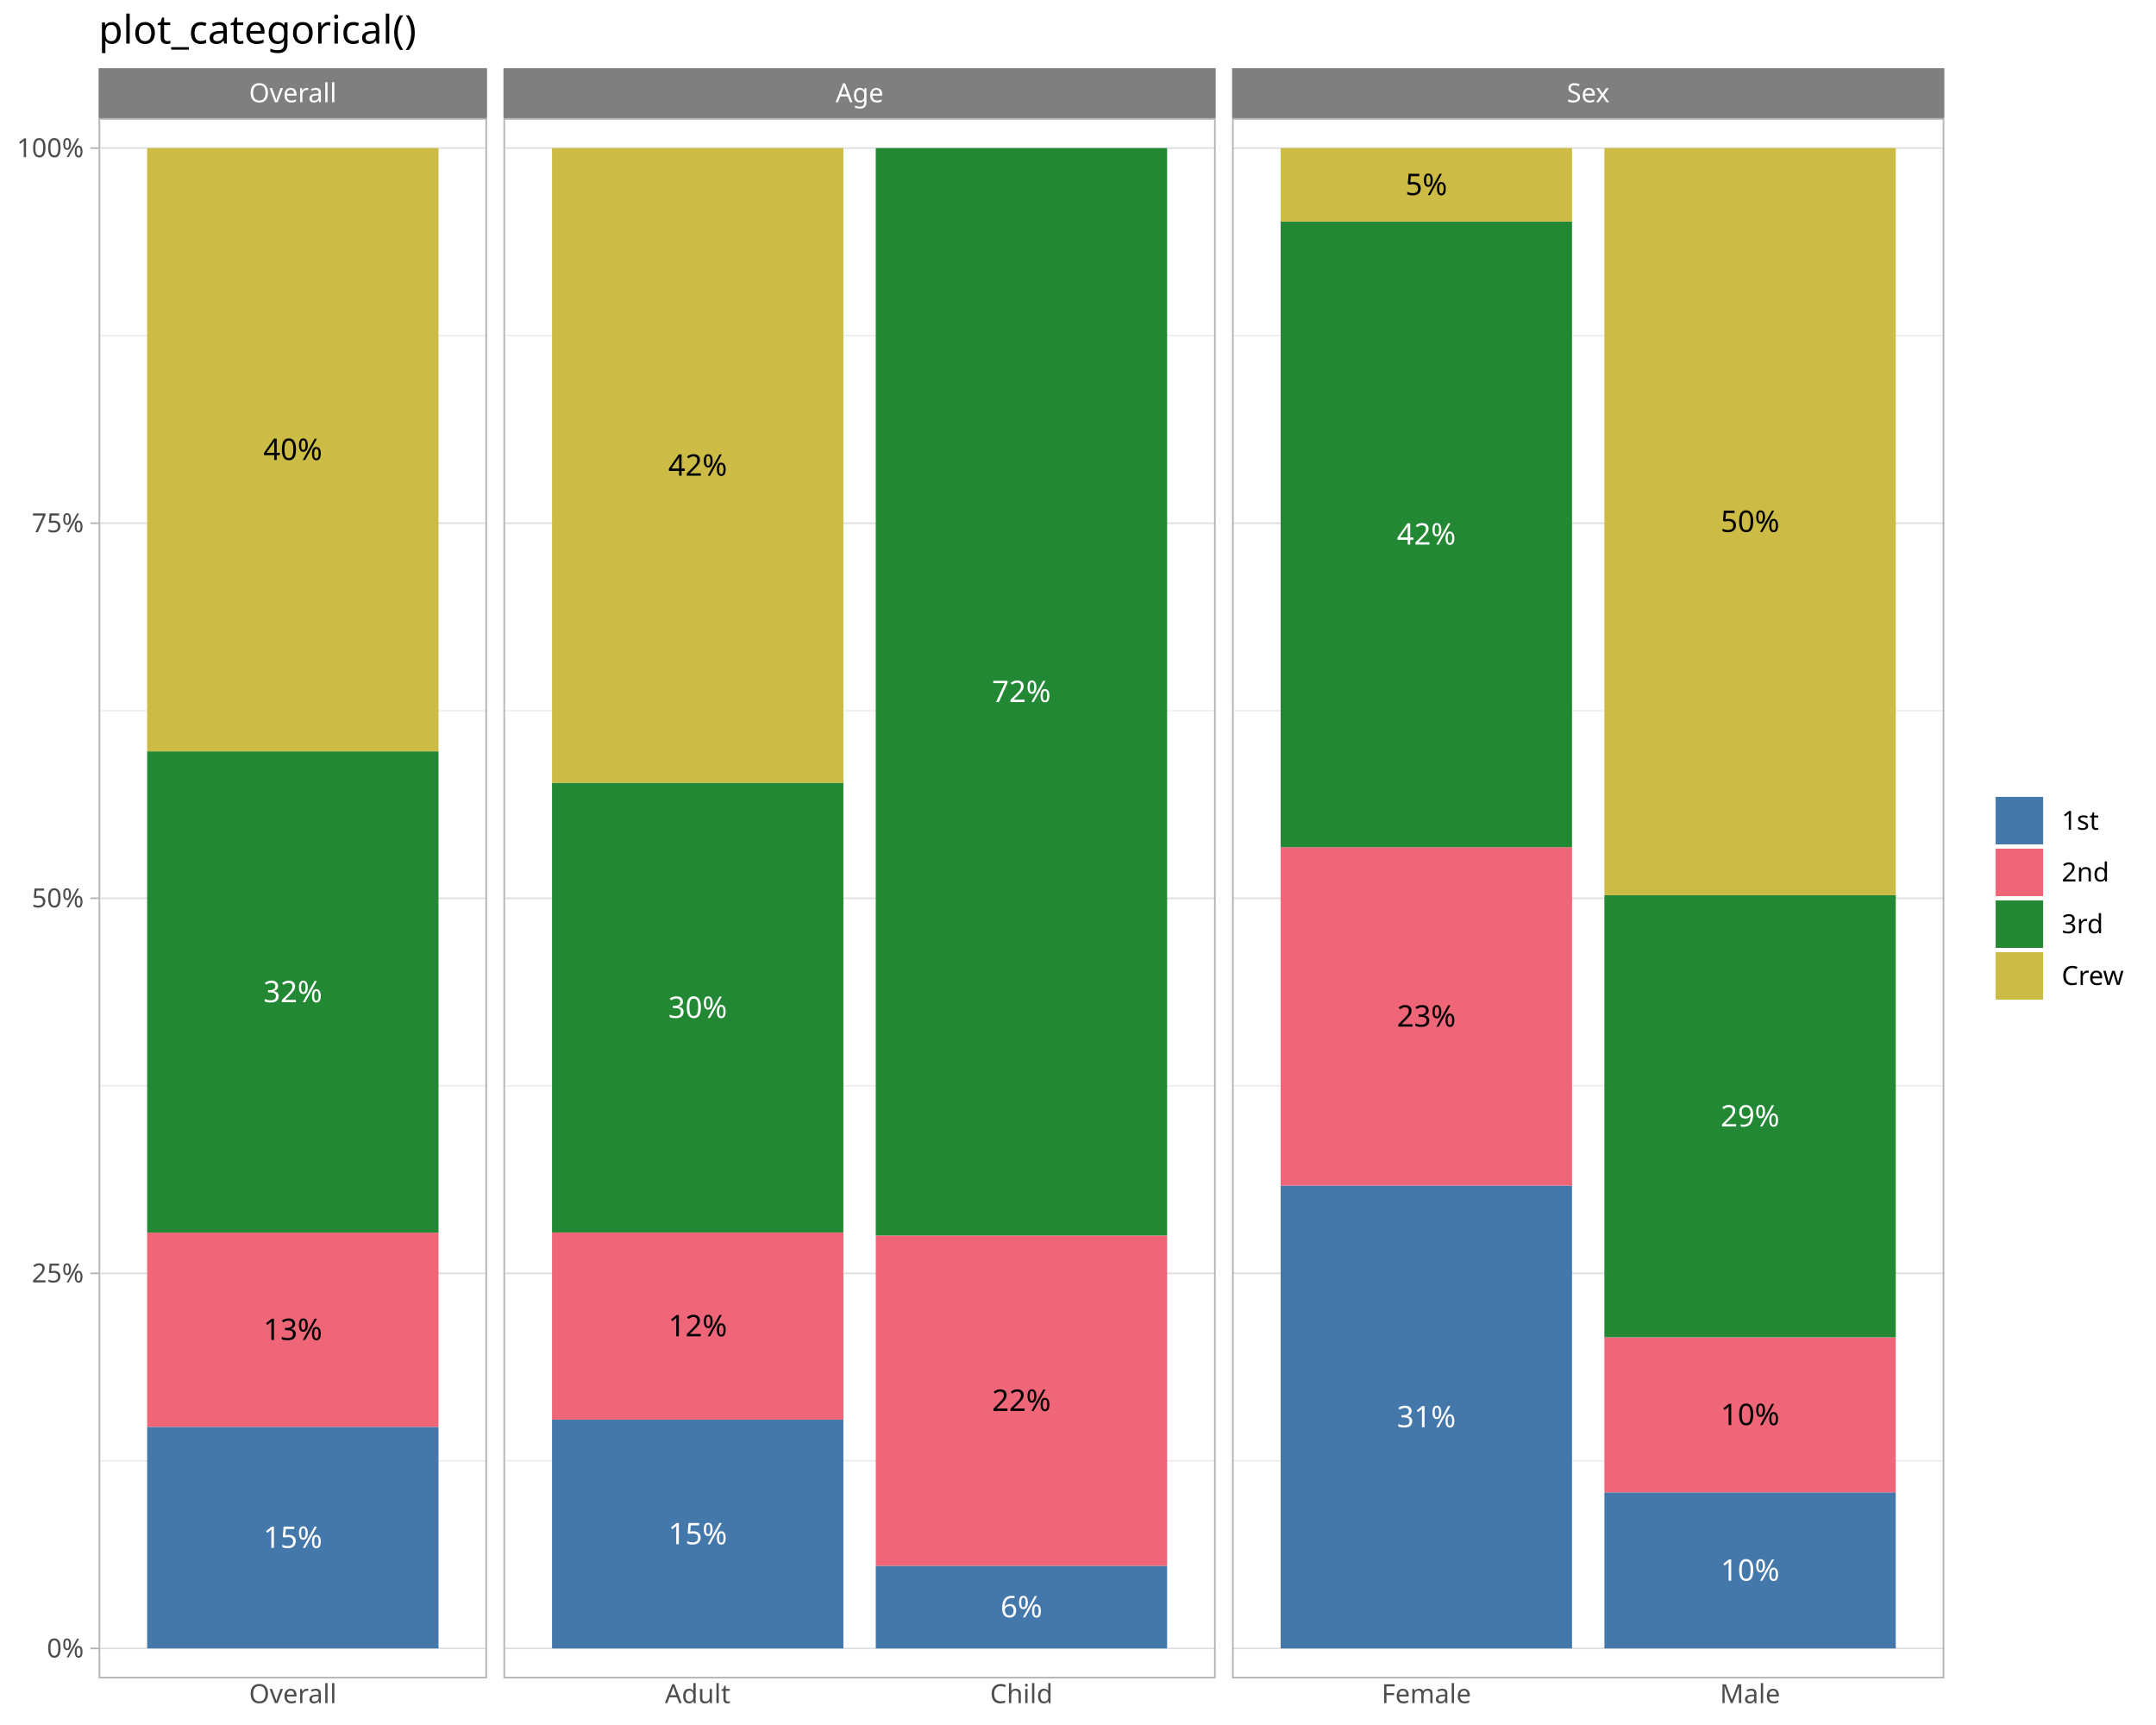
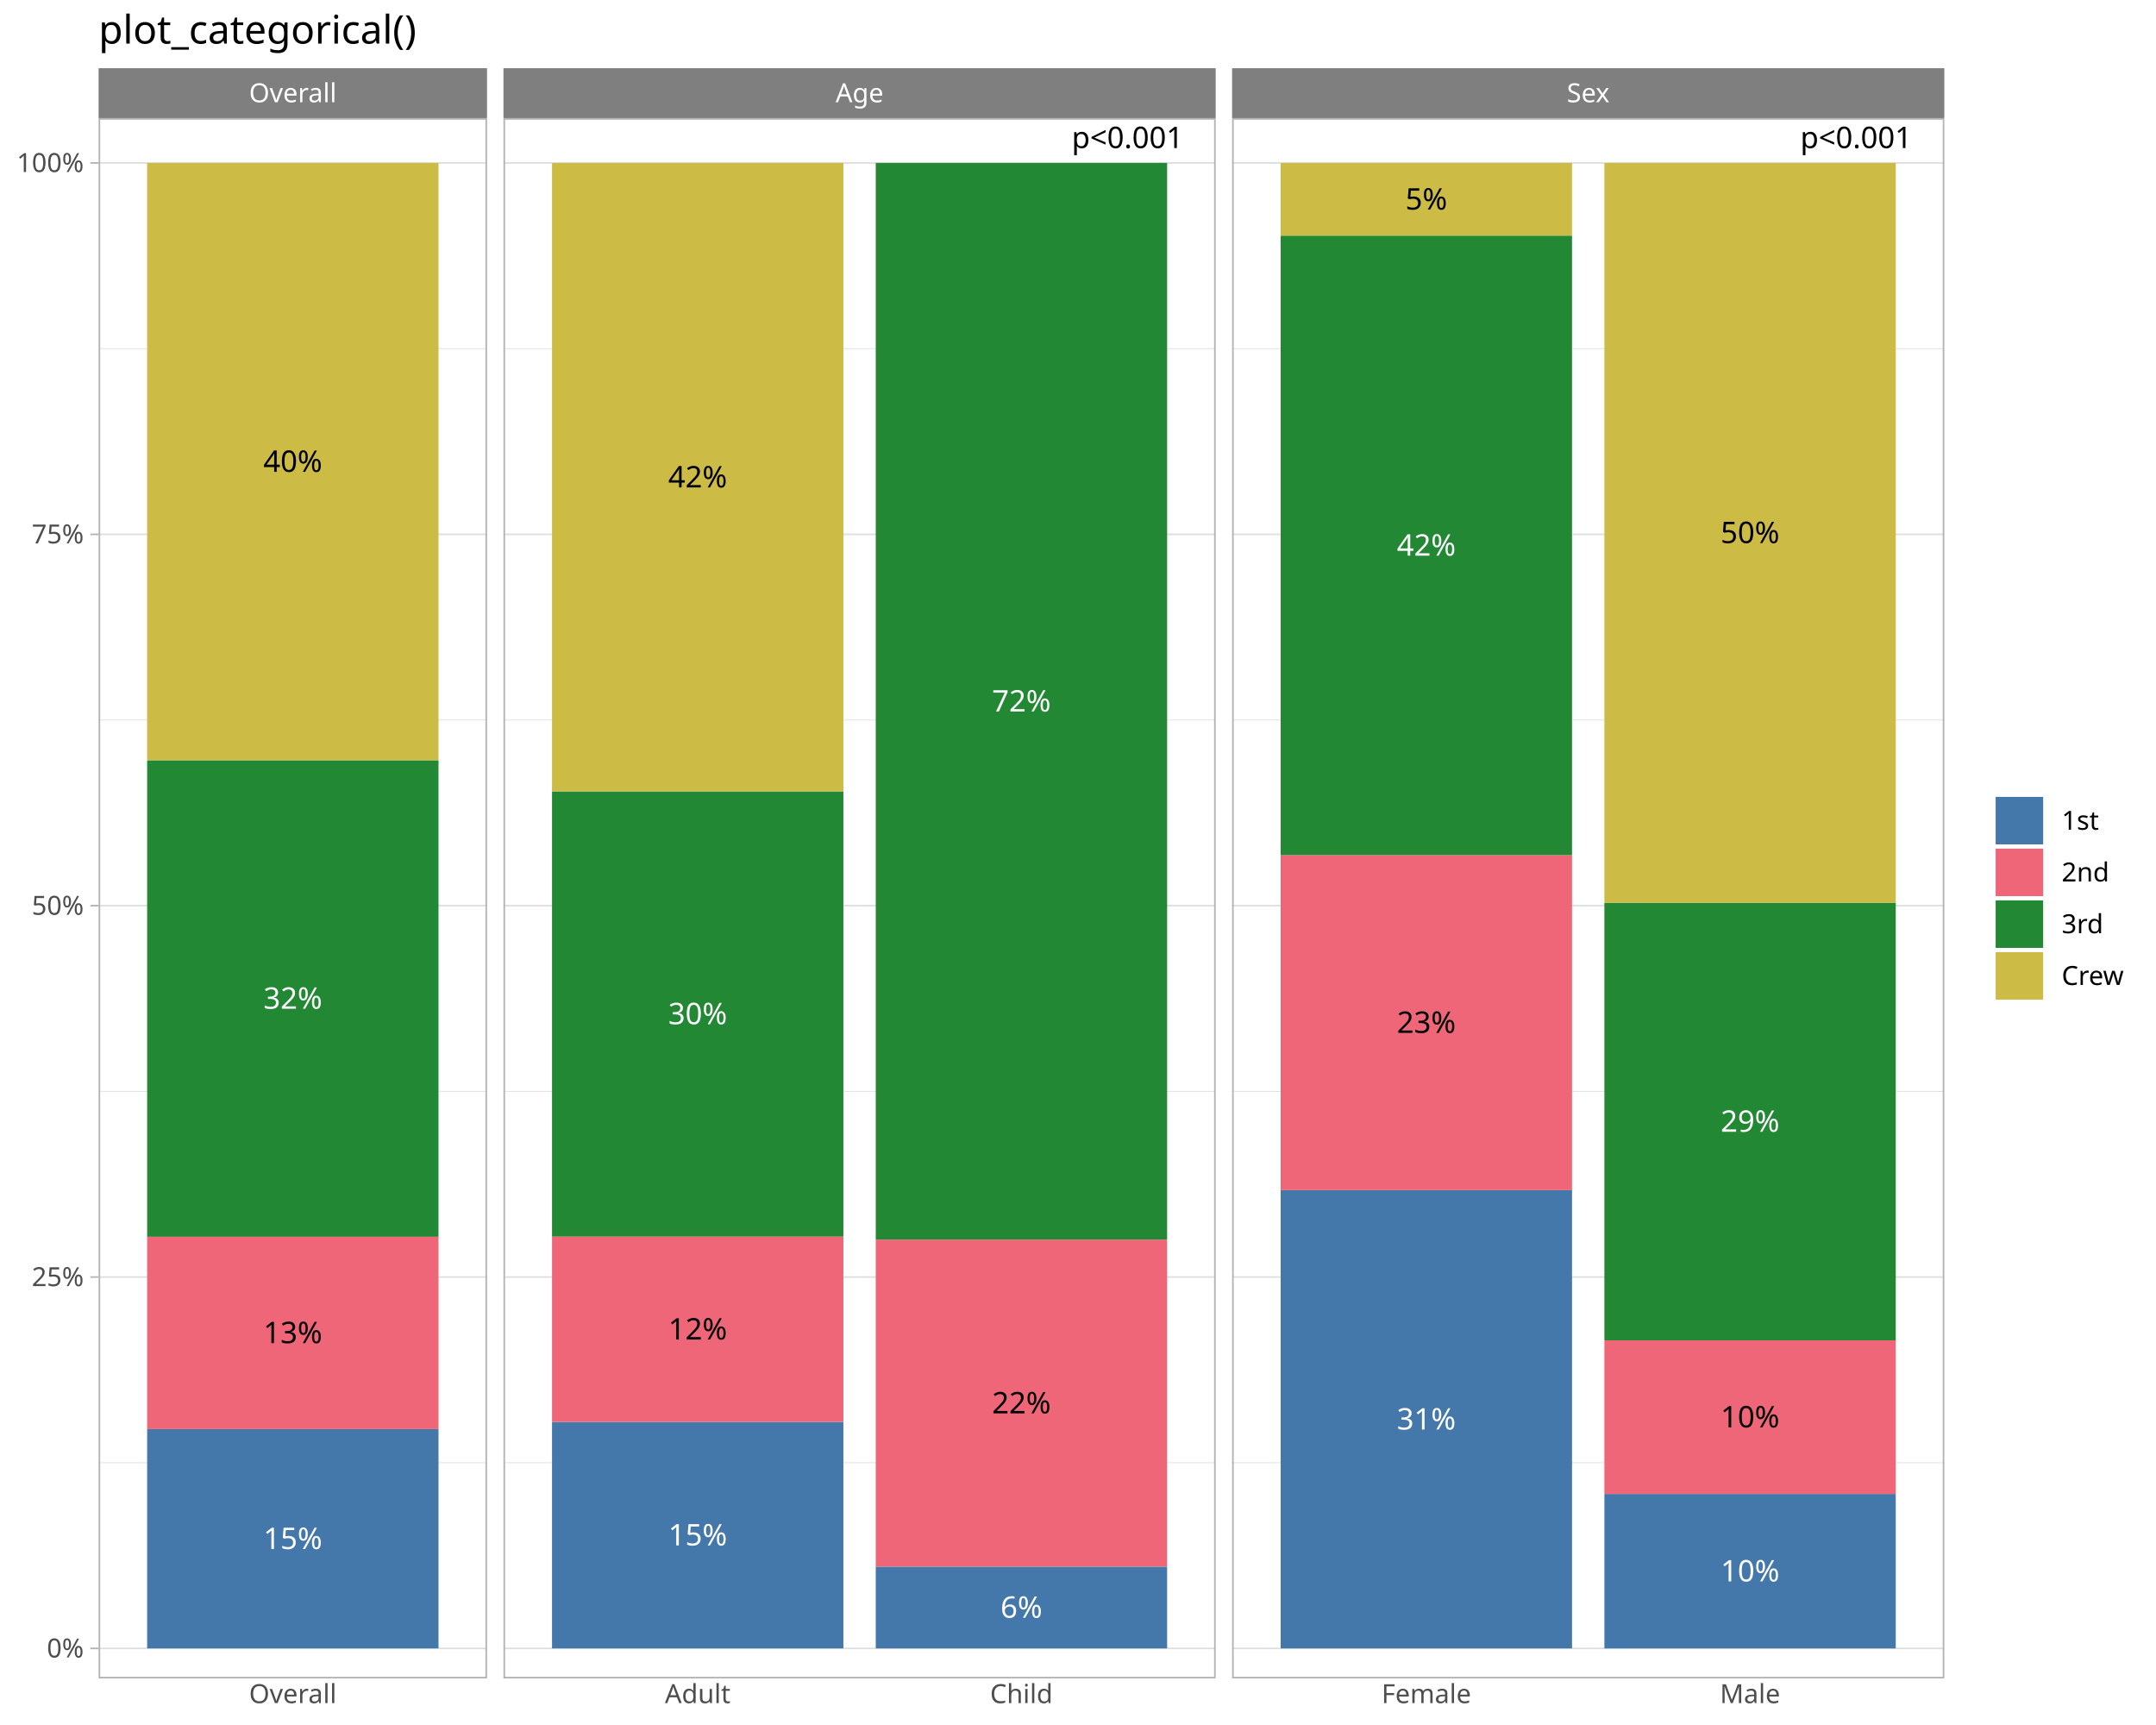
<svg xmlns="http://www.w3.org/2000/svg" class="svglite" data-engine-version="2.0" width="720.00pt" height="576.00pt" viewBox="0 0 720.00 576.00">
  <defs>
    <style type="text/css">
    .svglite line, .svglite polyline, .svglite polygon, .svglite path, .svglite rect, .svglite circle {
      fill: none;
      stroke: #000000;
      stroke-linecap: round;
      stroke-linejoin: round;
      stroke-miterlimit: 10.00;
    }
  </style>
  </defs>
  <rect width="100%" height="100%" style="stroke: none; fill: #FFFFFF;" />
  <defs>
    <clipPath id="cpMC4wMHw3MjAuMDB8MC4wMHw1NzYuMDA=">
      <rect x="0.00" y="0.00" width="720.00" height="576.00" />
    </clipPath>
  </defs>
  <g clip-path="url(#cpMC4wMHw3MjAuMDB8MC4wMHw1NzYuMDA=)">
    <rect x="0.00" y="0.00" width="720.00" height="576.00" style="stroke-width: 1.07; stroke: #FFFFFF; fill: #FFFFFF;" />
  </g>
  <defs>
    <clipPath id="cpMzIuOTJ8MTYyLjY1fDM5LjQzfDU2MC40NQ==">
      <rect x="32.92" y="39.43" width="129.73" height="521.01" />
    </clipPath>
  </defs>
  <g clip-path="url(#cpMzIuOTJ8MTYyLjY1fDM5LjQzfDU2MC40NQ==)">
    <rect x="32.92" y="39.43" width="129.73" height="521.01" style="stroke-width: 1.07; stroke: none; fill: #FFFFFF;" />
-     <polyline points="32.92,487.80 162.65,487.80 " style="stroke-width: 0.27; stroke: #DEDEDE; stroke-linecap: butt;" />
-     <polyline points="32.92,362.56 162.65,362.56 " style="stroke-width: 0.27; stroke: #DEDEDE; stroke-linecap: butt;" />
-     <polyline points="32.92,237.32 162.65,237.32 " style="stroke-width: 0.27; stroke: #DEDEDE; stroke-linecap: butt;" />
-     <polyline points="32.92,112.07 162.65,112.07 " style="stroke-width: 0.27; stroke: #DEDEDE; stroke-linecap: butt;" />
+     <polyline points="32.92,488.42 162.65,488.42 " style="stroke-width: 0.27; stroke: #DEDEDE; stroke-linecap: butt;" />
+     <polyline points="32.92,364.42 162.65,364.42 " style="stroke-width: 0.27; stroke: #DEDEDE; stroke-linecap: butt;" />
+     <polyline points="32.92,240.42 162.65,240.42 " style="stroke-width: 0.27; stroke: #DEDEDE; stroke-linecap: butt;" />
+     <polyline points="32.92,116.41 162.65,116.41 " style="stroke-width: 0.27; stroke: #DEDEDE; stroke-linecap: butt;" />
    <polyline points="32.92,550.43 162.65,550.43 " style="stroke-width: 0.53; stroke: #DEDEDE; stroke-linecap: butt;" />
-     <polyline points="32.92,425.18 162.65,425.18 " style="stroke-width: 0.53; stroke: #DEDEDE; stroke-linecap: butt;" />
-     <polyline points="32.92,299.94 162.65,299.94 " style="stroke-width: 0.53; stroke: #DEDEDE; stroke-linecap: butt;" />
-     <polyline points="32.92,174.70 162.65,174.70 " style="stroke-width: 0.53; stroke: #DEDEDE; stroke-linecap: butt;" />
-     <polyline points="32.92,49.45 162.65,49.45 " style="stroke-width: 0.53; stroke: #DEDEDE; stroke-linecap: butt;" />
-     <rect x="49.14" y="476.45" width="97.30" height="73.97" style="stroke-width: 1.07; stroke: none; stroke-linecap: butt; stroke-linejoin: miter; fill: #4477AA;" />
-     <rect x="49.14" y="411.58" width="97.30" height="64.87" style="stroke-width: 1.07; stroke: none; stroke-linecap: butt; stroke-linejoin: miter; fill: #EE6677;" />
-     <rect x="49.14" y="250.89" width="97.30" height="160.69" style="stroke-width: 1.07; stroke: none; stroke-linecap: butt; stroke-linejoin: miter; fill: #228833;" />
-     <rect x="49.14" y="49.45" width="97.30" height="201.44" style="stroke-width: 1.07; stroke: none; stroke-linecap: butt; stroke-linejoin: miter; fill: #CCBB44;" />
-     <text x="97.79" y="516.87" text-anchor="middle" style="font-size: 9.96px; fill: #FFFFFF; font-family: sans;" textLength="19.93px" lengthAdjust="spacingAndGlyphs">15%</text>
-     <text x="97.79" y="447.44" text-anchor="middle" style="font-size: 9.96px; font-family: sans;" textLength="19.93px" lengthAdjust="spacingAndGlyphs">13%</text>
-     <text x="97.79" y="334.66" text-anchor="middle" style="font-size: 9.96px; fill: #FFFFFF; font-family: sans;" textLength="19.93px" lengthAdjust="spacingAndGlyphs">32%</text>
-     <text x="97.79" y="153.60" text-anchor="middle" style="font-size: 9.96px; font-family: sans;" textLength="19.93px" lengthAdjust="spacingAndGlyphs">40%</text>
+     <polyline points="32.92,426.42 162.65,426.42 " style="stroke-width: 0.53; stroke: #DEDEDE; stroke-linecap: butt;" />
+     <polyline points="32.92,302.42 162.65,302.42 " style="stroke-width: 0.53; stroke: #DEDEDE; stroke-linecap: butt;" />
+     <polyline points="32.92,178.42 162.65,178.42 " style="stroke-width: 0.53; stroke: #DEDEDE; stroke-linecap: butt;" />
+     <polyline points="32.92,54.41 162.65,54.41 " style="stroke-width: 0.53; stroke: #DEDEDE; stroke-linecap: butt;" />
+     <rect x="49.14" y="477.18" width="97.30" height="73.24" style="stroke-width: 1.07; stroke: none; stroke-linecap: butt; stroke-linejoin: miter; fill: #4477AA;" />
+     <rect x="49.14" y="412.96" width="97.30" height="64.23" style="stroke-width: 1.07; stroke: none; stroke-linecap: butt; stroke-linejoin: miter; fill: #EE6677;" />
+     <rect x="49.14" y="253.86" width="97.30" height="159.10" style="stroke-width: 1.07; stroke: none; stroke-linecap: butt; stroke-linejoin: miter; fill: #228833;" />
+     <rect x="49.14" y="54.41" width="97.30" height="199.44" style="stroke-width: 1.07; stroke: none; stroke-linecap: butt; stroke-linejoin: miter; fill: #CCBB44;" />
+     <text x="97.79" y="517.23" text-anchor="middle" style="font-size: 9.96px; fill: #FFFFFF; font-family: sans;" textLength="19.93px" lengthAdjust="spacingAndGlyphs">15%</text>
+     <text x="97.79" y="448.50" text-anchor="middle" style="font-size: 9.96px; font-family: sans;" textLength="19.93px" lengthAdjust="spacingAndGlyphs">13%</text>
+     <text x="97.79" y="336.83" text-anchor="middle" style="font-size: 9.96px; fill: #FFFFFF; font-family: sans;" textLength="19.93px" lengthAdjust="spacingAndGlyphs">32%</text>
+     <text x="97.79" y="157.56" text-anchor="middle" style="font-size: 9.96px; font-family: sans;" textLength="19.93px" lengthAdjust="spacingAndGlyphs">40%</text>
    <rect x="32.92" y="39.43" width="129.73" height="521.01" style="stroke-width: 1.07; stroke: #B3B3B3;" />
  </g>
  <g clip-path="url(#cpMC4wMHw3MjAuMDB8MC4wMHw1NzYuMDA=)">
</g>
  <defs>
    <clipPath id="cpMTY4LjEzfDQwNS45OHwzOS40M3w1NjAuNDU=">
      <rect x="168.13" y="39.43" width="237.85" height="521.01" />
    </clipPath>
  </defs>
  <g clip-path="url(#cpMTY4LjEzfDQwNS45OHwzOS40M3w1NjAuNDU=)">
    <rect x="168.13" y="39.43" width="237.85" height="521.01" style="stroke-width: 1.07; stroke: none; fill: #FFFFFF;" />
-     <polyline points="168.13,487.80 405.98,487.80 " style="stroke-width: 0.27; stroke: #DEDEDE; stroke-linecap: butt;" />
-     <polyline points="168.13,362.56 405.98,362.56 " style="stroke-width: 0.27; stroke: #DEDEDE; stroke-linecap: butt;" />
-     <polyline points="168.13,237.32 405.98,237.32 " style="stroke-width: 0.27; stroke: #DEDEDE; stroke-linecap: butt;" />
-     <polyline points="168.13,112.07 405.98,112.07 " style="stroke-width: 0.27; stroke: #DEDEDE; stroke-linecap: butt;" />
+     <polyline points="168.13,488.42 405.98,488.42 " style="stroke-width: 0.27; stroke: #DEDEDE; stroke-linecap: butt;" />
+     <polyline points="168.13,364.42 405.98,364.42 " style="stroke-width: 0.27; stroke: #DEDEDE; stroke-linecap: butt;" />
+     <polyline points="168.13,240.42 405.98,240.42 " style="stroke-width: 0.27; stroke: #DEDEDE; stroke-linecap: butt;" />
+     <polyline points="168.13,116.41 405.98,116.41 " style="stroke-width: 0.27; stroke: #DEDEDE; stroke-linecap: butt;" />
    <polyline points="168.13,550.43 405.98,550.43 " style="stroke-width: 0.53; stroke: #DEDEDE; stroke-linecap: butt;" />
-     <polyline points="168.13,425.18 405.98,425.18 " style="stroke-width: 0.53; stroke: #DEDEDE; stroke-linecap: butt;" />
-     <polyline points="168.13,299.94 405.98,299.94 " style="stroke-width: 0.53; stroke: #DEDEDE; stroke-linecap: butt;" />
-     <polyline points="168.13,174.70 405.98,174.70 " style="stroke-width: 0.53; stroke: #DEDEDE; stroke-linecap: butt;" />
-     <polyline points="168.13,49.45 405.98,49.45 " style="stroke-width: 0.53; stroke: #DEDEDE; stroke-linecap: butt;" />
-     <rect x="184.35" y="474.04" width="97.30" height="76.39" style="stroke-width: 1.07; stroke: none; stroke-linecap: butt; stroke-linejoin: miter; fill: #4477AA;" />
-     <rect x="184.35" y="411.53" width="97.30" height="62.50" style="stroke-width: 1.07; stroke: none; stroke-linecap: butt; stroke-linejoin: miter; fill: #EE6677;" />
-     <rect x="184.35" y="261.38" width="97.30" height="150.15" style="stroke-width: 1.07; stroke: none; stroke-linecap: butt; stroke-linejoin: miter; fill: #228833;" />
-     <rect x="184.35" y="49.45" width="97.30" height="211.93" style="stroke-width: 1.07; stroke: none; stroke-linecap: butt; stroke-linejoin: miter; fill: #CCBB44;" />
-     <rect x="292.46" y="522.85" width="97.30" height="27.58" style="stroke-width: 1.07; stroke: none; stroke-linecap: butt; stroke-linejoin: miter; fill: #4477AA;" />
-     <rect x="292.46" y="412.54" width="97.30" height="110.31" style="stroke-width: 1.07; stroke: none; stroke-linecap: butt; stroke-linejoin: miter; fill: #EE6677;" />
-     <rect x="292.46" y="49.45" width="97.30" height="363.09" style="stroke-width: 1.07; stroke: none; stroke-linecap: butt; stroke-linejoin: miter; fill: #228833;" />
-     <text x="233.00" y="515.66" text-anchor="middle" style="font-size: 9.96px; fill: #FFFFFF; font-family: sans;" textLength="19.93px" lengthAdjust="spacingAndGlyphs">15%</text>
-     <text x="233.00" y="446.21" text-anchor="middle" style="font-size: 9.96px; font-family: sans;" textLength="19.93px" lengthAdjust="spacingAndGlyphs">12%</text>
-     <text x="233.00" y="339.89" text-anchor="middle" style="font-size: 9.96px; fill: #FFFFFF; font-family: sans;" textLength="19.93px" lengthAdjust="spacingAndGlyphs">30%</text>
-     <text x="233.00" y="158.85" text-anchor="middle" style="font-size: 9.96px; font-family: sans;" textLength="19.93px" lengthAdjust="spacingAndGlyphs">42%</text>
-     <text x="341.11" y="540.06" text-anchor="middle" style="font-size: 9.96px; fill: #FFFFFF; font-family: sans;" textLength="14.39px" lengthAdjust="spacingAndGlyphs">6%</text>
-     <text x="341.11" y="471.12" text-anchor="middle" style="font-size: 9.96px; font-family: sans;" textLength="19.93px" lengthAdjust="spacingAndGlyphs">22%</text>
-     <text x="341.11" y="234.43" text-anchor="middle" style="font-size: 9.96px; fill: #FFFFFF; font-family: sans;" textLength="19.93px" lengthAdjust="spacingAndGlyphs">72%</text>
+     <polyline points="168.13,426.42 405.98,426.42 " style="stroke-width: 0.53; stroke: #DEDEDE; stroke-linecap: butt;" />
+     <polyline points="168.13,302.42 405.98,302.42 " style="stroke-width: 0.53; stroke: #DEDEDE; stroke-linecap: butt;" />
+     <polyline points="168.13,178.42 405.98,178.42 " style="stroke-width: 0.53; stroke: #DEDEDE; stroke-linecap: butt;" />
+     <polyline points="168.13,54.41 405.98,54.41 " style="stroke-width: 0.53; stroke: #DEDEDE; stroke-linecap: butt;" />
+     <rect x="184.35" y="474.79" width="97.30" height="75.63" style="stroke-width: 1.07; stroke: none; stroke-linecap: butt; stroke-linejoin: miter; fill: #4477AA;" />
+     <rect x="184.35" y="412.91" width="97.30" height="61.88" style="stroke-width: 1.07; stroke: none; stroke-linecap: butt; stroke-linejoin: miter; fill: #EE6677;" />
+     <rect x="184.35" y="264.25" width="97.30" height="148.66" style="stroke-width: 1.07; stroke: none; stroke-linecap: butt; stroke-linejoin: miter; fill: #228833;" />
+     <rect x="184.35" y="54.41" width="97.30" height="209.83" style="stroke-width: 1.07; stroke: none; stroke-linecap: butt; stroke-linejoin: miter; fill: #CCBB44;" />
+     <rect x="292.46" y="523.12" width="97.30" height="27.30" style="stroke-width: 1.07; stroke: none; stroke-linecap: butt; stroke-linejoin: miter; fill: #4477AA;" />
+     <rect x="292.46" y="413.91" width="97.30" height="109.21" style="stroke-width: 1.07; stroke: none; stroke-linecap: butt; stroke-linejoin: miter; fill: #EE6677;" />
+     <rect x="292.46" y="54.41" width="97.30" height="359.50" style="stroke-width: 1.07; stroke: none; stroke-linecap: butt; stroke-linejoin: miter; fill: #228833;" />
+     <text x="395.17" y="49.45" text-anchor="end" style="font-size: 9.96px; font-family: sans;" textLength="36.28px" lengthAdjust="spacingAndGlyphs">p&lt;0.001</text>
+     <text x="233.00" y="516.04" text-anchor="middle" style="font-size: 9.96px; fill: #FFFFFF; font-family: sans;" textLength="19.93px" lengthAdjust="spacingAndGlyphs">15%</text>
+     <text x="233.00" y="447.28" text-anchor="middle" style="font-size: 9.96px; font-family: sans;" textLength="19.93px" lengthAdjust="spacingAndGlyphs">12%</text>
+     <text x="233.00" y="342.00" text-anchor="middle" style="font-size: 9.96px; fill: #FFFFFF; font-family: sans;" textLength="19.93px" lengthAdjust="spacingAndGlyphs">30%</text>
+     <text x="233.00" y="162.76" text-anchor="middle" style="font-size: 9.96px; font-family: sans;" textLength="19.93px" lengthAdjust="spacingAndGlyphs">42%</text>
+     <text x="341.11" y="540.20" text-anchor="middle" style="font-size: 9.96px; fill: #FFFFFF; font-family: sans;" textLength="14.39px" lengthAdjust="spacingAndGlyphs">6%</text>
+     <text x="341.11" y="471.94" text-anchor="middle" style="font-size: 9.96px; font-family: sans;" textLength="19.93px" lengthAdjust="spacingAndGlyphs">22%</text>
+     <text x="341.11" y="237.59" text-anchor="middle" style="font-size: 9.96px; fill: #FFFFFF; font-family: sans;" textLength="19.93px" lengthAdjust="spacingAndGlyphs">72%</text>
    <rect x="168.13" y="39.43" width="237.85" height="521.01" style="stroke-width: 1.07; stroke: #B3B3B3;" />
  </g>
  <g clip-path="url(#cpMC4wMHw3MjAuMDB8MC4wMHw1NzYuMDA=)">
</g>
  <defs>
    <clipPath id="cpNDExLjQ2fDY0OS4zMHwzOS40M3w1NjAuNDU=">
      <rect x="411.46" y="39.43" width="237.85" height="521.01" />
    </clipPath>
  </defs>
  <g clip-path="url(#cpNDExLjQ2fDY0OS4zMHwzOS40M3w1NjAuNDU=)">
    <rect x="411.46" y="39.43" width="237.85" height="521.01" style="stroke-width: 1.07; stroke: none; fill: #FFFFFF;" />
-     <polyline points="411.46,487.80 649.30,487.80 " style="stroke-width: 0.27; stroke: #DEDEDE; stroke-linecap: butt;" />
-     <polyline points="411.46,362.56 649.30,362.56 " style="stroke-width: 0.27; stroke: #DEDEDE; stroke-linecap: butt;" />
-     <polyline points="411.46,237.32 649.30,237.32 " style="stroke-width: 0.27; stroke: #DEDEDE; stroke-linecap: butt;" />
-     <polyline points="411.46,112.07 649.30,112.07 " style="stroke-width: 0.27; stroke: #DEDEDE; stroke-linecap: butt;" />
+     <polyline points="411.46,488.42 649.30,488.42 " style="stroke-width: 0.27; stroke: #DEDEDE; stroke-linecap: butt;" />
+     <polyline points="411.46,364.42 649.30,364.42 " style="stroke-width: 0.27; stroke: #DEDEDE; stroke-linecap: butt;" />
+     <polyline points="411.46,240.42 649.30,240.42 " style="stroke-width: 0.27; stroke: #DEDEDE; stroke-linecap: butt;" />
+     <polyline points="411.46,116.41 649.30,116.41 " style="stroke-width: 0.27; stroke: #DEDEDE; stroke-linecap: butt;" />
    <polyline points="411.46,550.43 649.30,550.43 " style="stroke-width: 0.53; stroke: #DEDEDE; stroke-linecap: butt;" />
-     <polyline points="411.46,425.18 649.30,425.18 " style="stroke-width: 0.53; stroke: #DEDEDE; stroke-linecap: butt;" />
-     <polyline points="411.46,299.94 649.30,299.94 " style="stroke-width: 0.53; stroke: #DEDEDE; stroke-linecap: butt;" />
-     <polyline points="411.46,174.70 649.30,174.70 " style="stroke-width: 0.53; stroke: #DEDEDE; stroke-linecap: butt;" />
-     <polyline points="411.46,49.45 649.30,49.45 " style="stroke-width: 0.53; stroke: #DEDEDE; stroke-linecap: butt;" />
-     <rect x="427.68" y="395.87" width="97.30" height="154.56" style="stroke-width: 1.07; stroke: none; stroke-linecap: butt; stroke-linejoin: miter; fill: #4477AA;" />
-     <rect x="427.68" y="282.89" width="97.30" height="112.99" style="stroke-width: 1.07; stroke: none; stroke-linecap: butt; stroke-linejoin: miter; fill: #EE6677;" />
-     <rect x="427.68" y="73.97" width="97.30" height="208.92" style="stroke-width: 1.07; stroke: none; stroke-linecap: butt; stroke-linejoin: miter; fill: #228833;" />
-     <rect x="427.68" y="49.45" width="97.30" height="24.52" style="stroke-width: 1.07; stroke: none; stroke-linecap: butt; stroke-linejoin: miter; fill: #CCBB44;" />
-     <rect x="535.79" y="498.33" width="97.30" height="52.09" style="stroke-width: 1.07; stroke: none; stroke-linecap: butt; stroke-linejoin: miter; fill: #4477AA;" />
-     <rect x="535.79" y="446.53" width="97.30" height="51.80" style="stroke-width: 1.07; stroke: none; stroke-linecap: butt; stroke-linejoin: miter; fill: #EE6677;" />
-     <rect x="535.79" y="298.93" width="97.30" height="147.60" style="stroke-width: 1.07; stroke: none; stroke-linecap: butt; stroke-linejoin: miter; fill: #228833;" />
-     <rect x="535.79" y="49.45" width="97.30" height="249.47" style="stroke-width: 1.07; stroke: none; stroke-linecap: butt; stroke-linejoin: miter; fill: #CCBB44;" />
-     <text x="476.33" y="476.58" text-anchor="middle" style="font-size: 9.96px; fill: #FFFFFF; font-family: sans;" textLength="19.93px" lengthAdjust="spacingAndGlyphs">31%</text>
-     <text x="476.33" y="342.80" text-anchor="middle" style="font-size: 9.96px; font-family: sans;" textLength="19.93px" lengthAdjust="spacingAndGlyphs">23%</text>
-     <text x="476.33" y="181.85" text-anchor="middle" style="font-size: 9.96px; fill: #FFFFFF; font-family: sans;" textLength="19.93px" lengthAdjust="spacingAndGlyphs">42%</text>
-     <text x="476.33" y="65.14" text-anchor="middle" style="font-size: 9.96px; font-family: sans;" textLength="14.39px" lengthAdjust="spacingAndGlyphs">5%</text>
-     <text x="584.44" y="527.81" text-anchor="middle" style="font-size: 9.96px; fill: #FFFFFF; font-family: sans;" textLength="19.93px" lengthAdjust="spacingAndGlyphs">10%</text>
-     <text x="584.44" y="475.86" text-anchor="middle" style="font-size: 9.96px; font-family: sans;" textLength="19.93px" lengthAdjust="spacingAndGlyphs">10%</text>
-     <text x="584.44" y="376.15" text-anchor="middle" style="font-size: 9.96px; fill: #FFFFFF; font-family: sans;" textLength="19.93px" lengthAdjust="spacingAndGlyphs">29%</text>
-     <text x="584.44" y="177.62" text-anchor="middle" style="font-size: 9.96px; font-family: sans;" textLength="19.93px" lengthAdjust="spacingAndGlyphs">50%</text>
+     <polyline points="411.46,426.42 649.30,426.42 " style="stroke-width: 0.53; stroke: #DEDEDE; stroke-linecap: butt;" />
+     <polyline points="411.46,302.42 649.30,302.42 " style="stroke-width: 0.53; stroke: #DEDEDE; stroke-linecap: butt;" />
+     <polyline points="411.46,178.42 649.30,178.42 " style="stroke-width: 0.53; stroke: #DEDEDE; stroke-linecap: butt;" />
+     <polyline points="411.46,54.41 649.30,54.41 " style="stroke-width: 0.53; stroke: #DEDEDE; stroke-linecap: butt;" />
+     <rect x="427.68" y="397.40" width="97.30" height="153.03" style="stroke-width: 1.07; stroke: none; stroke-linecap: butt; stroke-linejoin: miter; fill: #4477AA;" />
+     <rect x="427.68" y="285.53" width="97.30" height="111.87" style="stroke-width: 1.07; stroke: none; stroke-linecap: butt; stroke-linejoin: miter; fill: #EE6677;" />
+     <rect x="427.68" y="78.69" width="97.30" height="206.85" style="stroke-width: 1.07; stroke: none; stroke-linecap: butt; stroke-linejoin: miter; fill: #228833;" />
+     <rect x="427.68" y="54.41" width="97.30" height="24.27" style="stroke-width: 1.07; stroke: none; stroke-linecap: butt; stroke-linejoin: miter; fill: #CCBB44;" />
+     <rect x="535.79" y="498.85" width="97.30" height="51.58" style="stroke-width: 1.07; stroke: none; stroke-linecap: butt; stroke-linejoin: miter; fill: #4477AA;" />
+     <rect x="535.79" y="447.56" width="97.30" height="51.29" style="stroke-width: 1.07; stroke: none; stroke-linecap: butt; stroke-linejoin: miter; fill: #EE6677;" />
+     <rect x="535.79" y="301.42" width="97.30" height="146.14" style="stroke-width: 1.07; stroke: none; stroke-linecap: butt; stroke-linejoin: miter; fill: #228833;" />
+     <rect x="535.79" y="54.41" width="97.30" height="247.00" style="stroke-width: 1.07; stroke: none; stroke-linecap: butt; stroke-linejoin: miter; fill: #CCBB44;" />
+     <text x="638.49" y="49.45" text-anchor="end" style="font-size: 9.96px; font-family: sans;" textLength="36.28px" lengthAdjust="spacingAndGlyphs">p&lt;0.001</text>
+     <text x="476.33" y="477.34" text-anchor="middle" style="font-size: 9.96px; fill: #FFFFFF; font-family: sans;" textLength="19.93px" lengthAdjust="spacingAndGlyphs">31%</text>
+     <text x="476.33" y="344.89" text-anchor="middle" style="font-size: 9.96px; font-family: sans;" textLength="19.93px" lengthAdjust="spacingAndGlyphs">23%</text>
+     <text x="476.33" y="185.54" text-anchor="middle" style="font-size: 9.96px; fill: #FFFFFF; font-family: sans;" textLength="19.93px" lengthAdjust="spacingAndGlyphs">42%</text>
+     <text x="476.33" y="69.98" text-anchor="middle" style="font-size: 9.96px; font-family: sans;" textLength="14.39px" lengthAdjust="spacingAndGlyphs">5%</text>
+     <text x="584.44" y="528.06" text-anchor="middle" style="font-size: 9.96px; fill: #FFFFFF; font-family: sans;" textLength="19.93px" lengthAdjust="spacingAndGlyphs">10%</text>
+     <text x="584.44" y="476.63" text-anchor="middle" style="font-size: 9.96px; font-family: sans;" textLength="19.93px" lengthAdjust="spacingAndGlyphs">10%</text>
+     <text x="584.44" y="377.91" text-anchor="middle" style="font-size: 9.96px; fill: #FFFFFF; font-family: sans;" textLength="19.93px" lengthAdjust="spacingAndGlyphs">29%</text>
+     <text x="584.44" y="181.34" text-anchor="middle" style="font-size: 9.96px; font-family: sans;" textLength="19.93px" lengthAdjust="spacingAndGlyphs">50%</text>
    <rect x="411.46" y="39.43" width="237.85" height="521.01" style="stroke-width: 1.07; stroke: #B3B3B3;" />
  </g>
  <g clip-path="url(#cpMC4wMHw3MjAuMDB8MC4wMHw1NzYuMDA=)">
</g>
  <defs>
    <clipPath id="cpMzIuOTJ8MTYyLjY1fDIyLjc4fDM5LjQz">
      <rect x="32.92" y="22.78" width="129.73" height="16.65" />
    </clipPath>
  </defs>
  <g clip-path="url(#cpMzIuOTJ8MTYyLjY1fDIyLjc4fDM5LjQz)">
    <rect x="32.92" y="22.78" width="129.73" height="16.65" style="stroke-width: 1.07; stroke: none; fill: #7F7F7F;" />
    <text x="97.79" y="34.14" text-anchor="middle" style="font-size: 8.80px; fill: #FFFFFF; font-family: sans;" textLength="27.88px" lengthAdjust="spacingAndGlyphs">Overall</text>
  </g>
  <g clip-path="url(#cpMC4wMHw3MjAuMDB8MC4wMHw1NzYuMDA=)">
</g>
  <defs>
    <clipPath id="cpMTY4LjEzfDQwNS45OHwyMi43OHwzOS40Mw==">
      <rect x="168.13" y="22.78" width="237.85" height="16.65" />
    </clipPath>
  </defs>
  <g clip-path="url(#cpMTY4LjEzfDQwNS45OHwyMi43OHwzOS40Mw==)">
    <rect x="168.13" y="22.78" width="237.85" height="16.65" style="stroke-width: 1.07; stroke: none; fill: #7F7F7F;" />
    <text x="287.06" y="34.14" text-anchor="middle" style="font-size: 8.80px; fill: #FFFFFF; font-family: sans;" textLength="15.66px" lengthAdjust="spacingAndGlyphs">Age</text>
  </g>
  <g clip-path="url(#cpMC4wMHw3MjAuMDB8MC4wMHw1NzYuMDA=)">
</g>
  <defs>
    <clipPath id="cpNDExLjQ2fDY0OS4zMHwyMi43OHwzOS40Mw==">
      <rect x="411.46" y="22.78" width="237.85" height="16.65" />
    </clipPath>
  </defs>
  <g clip-path="url(#cpNDExLjQ2fDY0OS4zMHwyMi43OHwzOS40Mw==)">
    <rect x="411.46" y="22.78" width="237.85" height="16.65" style="stroke-width: 1.07; stroke: none; fill: #7F7F7F;" />
    <text x="530.38" y="34.14" text-anchor="middle" style="font-size: 8.80px; fill: #FFFFFF; font-family: sans;" textLength="15.17px" lengthAdjust="spacingAndGlyphs">Sex</text>
  </g>
  <g clip-path="url(#cpMC4wMHw3MjAuMDB8MC4wMHw1NzYuMDA=)">
    <text x="97.79" y="568.69" text-anchor="middle" style="font-size: 8.80px; fill: #4D4D4D; font-family: sans;" textLength="27.88px" lengthAdjust="spacingAndGlyphs">Overall</text>
    <text x="233.00" y="568.69" text-anchor="middle" style="font-size: 8.80px; fill: #4D4D4D; font-family: sans;" textLength="20.06px" lengthAdjust="spacingAndGlyphs">Adult</text>
    <text x="341.11" y="568.69" text-anchor="middle" style="font-size: 8.80px; fill: #4D4D4D; font-family: sans;" textLength="20.05px" lengthAdjust="spacingAndGlyphs">Child</text>
    <text x="476.33" y="568.69" text-anchor="middle" style="font-size: 8.80px; fill: #4D4D4D; font-family: sans;" textLength="29.35px" lengthAdjust="spacingAndGlyphs">Female</text>
    <text x="584.44" y="568.69" text-anchor="middle" style="font-size: 8.80px; fill: #4D4D4D; font-family: sans;" textLength="19.08px" lengthAdjust="spacingAndGlyphs">Male</text>
    <text x="27.99" y="553.45" text-anchor="end" style="font-size: 8.80px; fill: #4D4D4D; font-family: sans;" textLength="12.72px" lengthAdjust="spacingAndGlyphs">0%</text>
-     <text x="27.99" y="428.21" text-anchor="end" style="font-size: 8.80px; fill: #4D4D4D; font-family: sans;" textLength="17.61px" lengthAdjust="spacingAndGlyphs">25%</text>
-     <text x="27.99" y="302.97" text-anchor="end" style="font-size: 8.80px; fill: #4D4D4D; font-family: sans;" textLength="17.61px" lengthAdjust="spacingAndGlyphs">50%</text>
-     <text x="27.99" y="177.72" text-anchor="end" style="font-size: 8.80px; fill: #4D4D4D; font-family: sans;" textLength="17.61px" lengthAdjust="spacingAndGlyphs">75%</text>
-     <text x="27.99" y="52.48" text-anchor="end" style="font-size: 8.80px; fill: #4D4D4D; font-family: sans;" textLength="22.51px" lengthAdjust="spacingAndGlyphs">100%</text>
+     <text x="27.99" y="429.45" text-anchor="end" style="font-size: 8.80px; fill: #4D4D4D; font-family: sans;" textLength="17.61px" lengthAdjust="spacingAndGlyphs">25%</text>
+     <text x="27.99" y="305.45" text-anchor="end" style="font-size: 8.80px; fill: #4D4D4D; font-family: sans;" textLength="17.61px" lengthAdjust="spacingAndGlyphs">50%</text>
+     <text x="27.99" y="181.44" text-anchor="end" style="font-size: 8.80px; fill: #4D4D4D; font-family: sans;" textLength="17.61px" lengthAdjust="spacingAndGlyphs">75%</text>
+     <text x="27.99" y="57.44" text-anchor="end" style="font-size: 8.80px; fill: #4D4D4D; font-family: sans;" textLength="22.51px" lengthAdjust="spacingAndGlyphs">100%</text>
    <polyline points="30.18,550.43 32.92,550.43 " style="stroke-width: 0.53; stroke: #B3B3B3; stroke-linecap: butt;" />
-     <polyline points="30.18,425.18 32.92,425.18 " style="stroke-width: 0.53; stroke: #B3B3B3; stroke-linecap: butt;" />
-     <polyline points="30.18,299.94 32.92,299.94 " style="stroke-width: 0.53; stroke: #B3B3B3; stroke-linecap: butt;" />
-     <polyline points="30.18,174.70 32.92,174.70 " style="stroke-width: 0.53; stroke: #B3B3B3; stroke-linecap: butt;" />
-     <polyline points="30.18,49.45 32.92,49.45 " style="stroke-width: 0.53; stroke: #B3B3B3; stroke-linecap: butt;" />
+     <polyline points="30.18,426.42 32.92,426.42 " style="stroke-width: 0.53; stroke: #B3B3B3; stroke-linecap: butt;" />
+     <polyline points="30.18,302.42 32.92,302.42 " style="stroke-width: 0.53; stroke: #B3B3B3; stroke-linecap: butt;" />
+     <polyline points="30.18,178.42 32.92,178.42 " style="stroke-width: 0.53; stroke: #B3B3B3; stroke-linecap: butt;" />
+     <polyline points="30.18,54.41 32.92,54.41 " style="stroke-width: 0.53; stroke: #B3B3B3; stroke-linecap: butt;" />
    <rect x="660.26" y="259.90" width="54.26" height="80.08" style="stroke-width: 1.07; stroke: none; fill: #FFFFFF;" />
    <rect x="665.74" y="265.38" width="17.28" height="17.28" style="stroke-width: 1.07; stroke: none; fill: #FFFFFF;" />
    <rect x="666.45" y="266.09" width="15.86" height="15.86" style="stroke-width: 1.07; stroke: none; stroke-linecap: butt; stroke-linejoin: miter; fill: #4477AA;" />
    <rect x="665.74" y="282.66" width="17.28" height="17.28" style="stroke-width: 1.07; stroke: none; fill: #FFFFFF;" />
    <rect x="666.45" y="283.37" width="15.86" height="15.86" style="stroke-width: 1.07; stroke: none; stroke-linecap: butt; stroke-linejoin: miter; fill: #EE6677;" />
    <rect x="665.74" y="299.94" width="17.28" height="17.28" style="stroke-width: 1.07; stroke: none; fill: #FFFFFF;" />
    <rect x="666.45" y="300.65" width="15.86" height="15.86" style="stroke-width: 1.07; stroke: none; stroke-linecap: butt; stroke-linejoin: miter; fill: #228833;" />
    <rect x="665.74" y="317.22" width="17.28" height="17.28" style="stroke-width: 1.07; stroke: none; fill: #FFFFFF;" />
    <rect x="666.45" y="317.93" width="15.86" height="15.86" style="stroke-width: 1.07; stroke: none; stroke-linecap: butt; stroke-linejoin: miter; fill: #CCBB44;" />
    <text x="688.50" y="277.05" style="font-size: 8.80px; font-family: sans;" textLength="11.74px" lengthAdjust="spacingAndGlyphs">1st</text>
    <text x="688.50" y="294.33" style="font-size: 8.80px; font-family: sans;" textLength="14.68px" lengthAdjust="spacingAndGlyphs">2nd</text>
    <text x="688.50" y="311.61" style="font-size: 8.80px; font-family: sans;" textLength="12.72px" lengthAdjust="spacingAndGlyphs">3rd</text>
    <text x="688.50" y="328.89" style="font-size: 8.80px; font-family: sans;" textLength="20.54px" lengthAdjust="spacingAndGlyphs">Crew</text>
    <text x="32.92" y="14.56" style="font-size: 13.20px; font-family: sans;" textLength="101.26px" lengthAdjust="spacingAndGlyphs">plot_categorical()</text>
  </g>
</svg>
